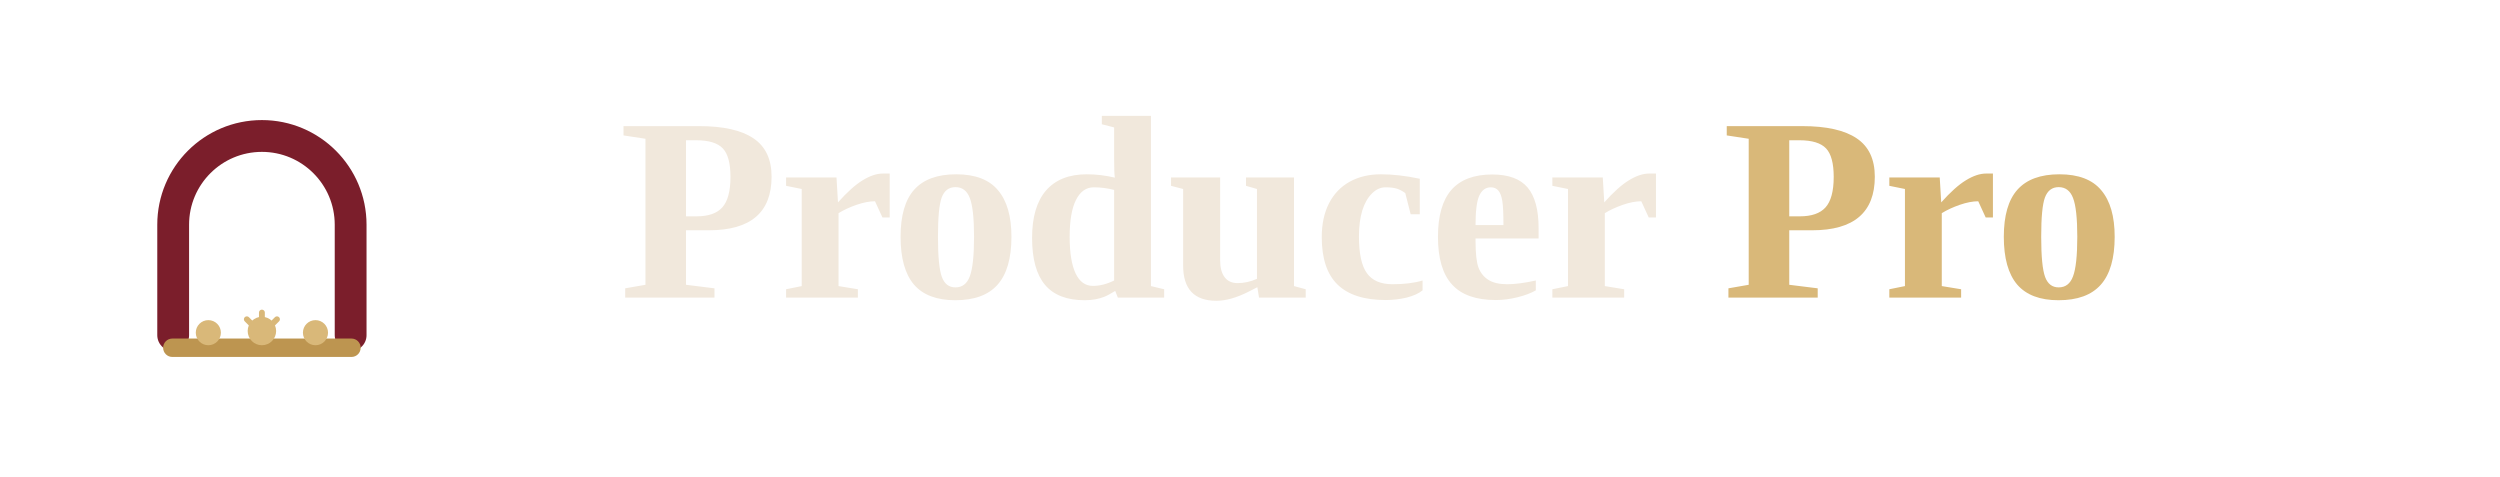
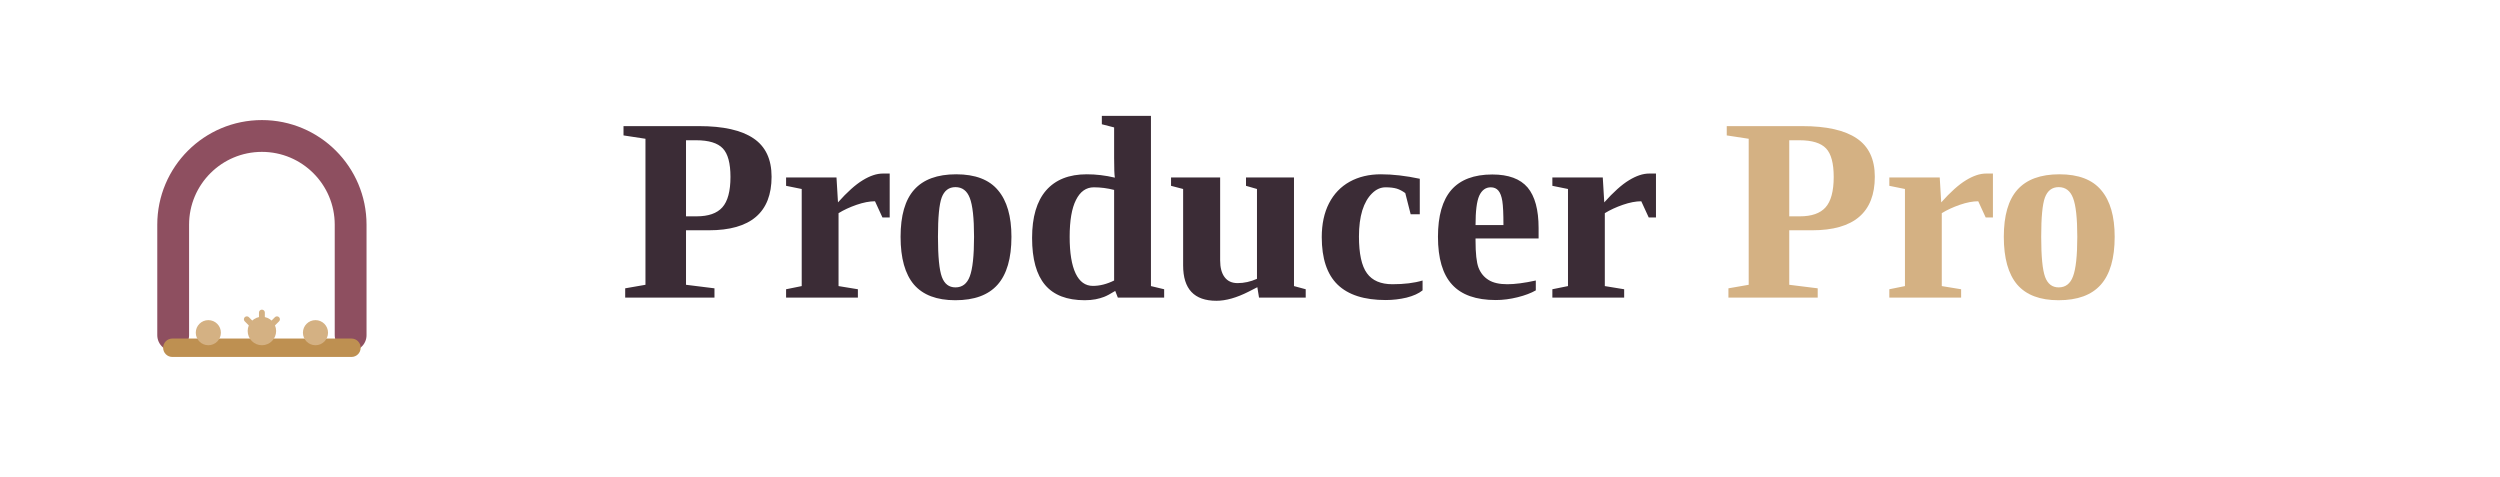
<svg xmlns="http://www.w3.org/2000/svg" viewBox="0 0 210 40">
  <g transform="translate(4,2) scale(0.03515625)">
-     <path d="M300 744 L300 480 A212 212 0 0 1 724 480 L724 744" fill="none" stroke="#7B1E2B" stroke-width="76" stroke-linecap="round" stroke-linejoin="round" />
-     <rect x="276" y="752" width="472" height="44" rx="22" fill="#BD9550" />
-     <circle cx="384" cy="738" r="30" fill="#D9B879" />
-     <circle cx="512" cy="734" r="34" fill="#D9B879" />
-     <circle cx="640" cy="738" r="30" fill="#D9B879" />
-     <path d="M512 690 L512 712 M476 706 L490 720 M548 706 L534 720" stroke="#D9B879" stroke-width="14" stroke-linecap="round" fill="none" />
+     <path d="M300 744 L300 480 A212 212 0 0 1 724 480 L724 744" fill="none" stroke="#8E4F60" stroke-width="76" stroke-linecap="round" stroke-linejoin="round" />
+     <rect x="276" y="752" width="472" height="44" rx="22" fill="#BE9051" />
+     <circle cx="384" cy="738" r="30" fill="#D4B183" />
+     <circle cx="512" cy="734" r="34" fill="#D4B183" />
+     <circle cx="640" cy="738" r="30" fill="#D4B183" />
+     <path d="M512 690 L512 712 M476 706 L490 720 M548 706 L534 720" stroke="#D4B183" stroke-width="14" stroke-linecap="round" fill="none" />
  </g>
-   <text x="52" y="25" font-family="'Fraunces','Fraunces 72',Georgia,'Times New Roman',serif" font-size="22" font-weight="600" fill="#F1E8DC">Producer <tspan fill="#D9B879">Pro</tspan>
+   <text x="52" y="25" font-family="'Fraunces','Fraunces 72',Georgia,'Times New Roman',serif" font-size="22" font-weight="600" fill="#3B2C36">Producer <tspan fill="#D4B183">Pro</tspan>
  </text>
</svg>
